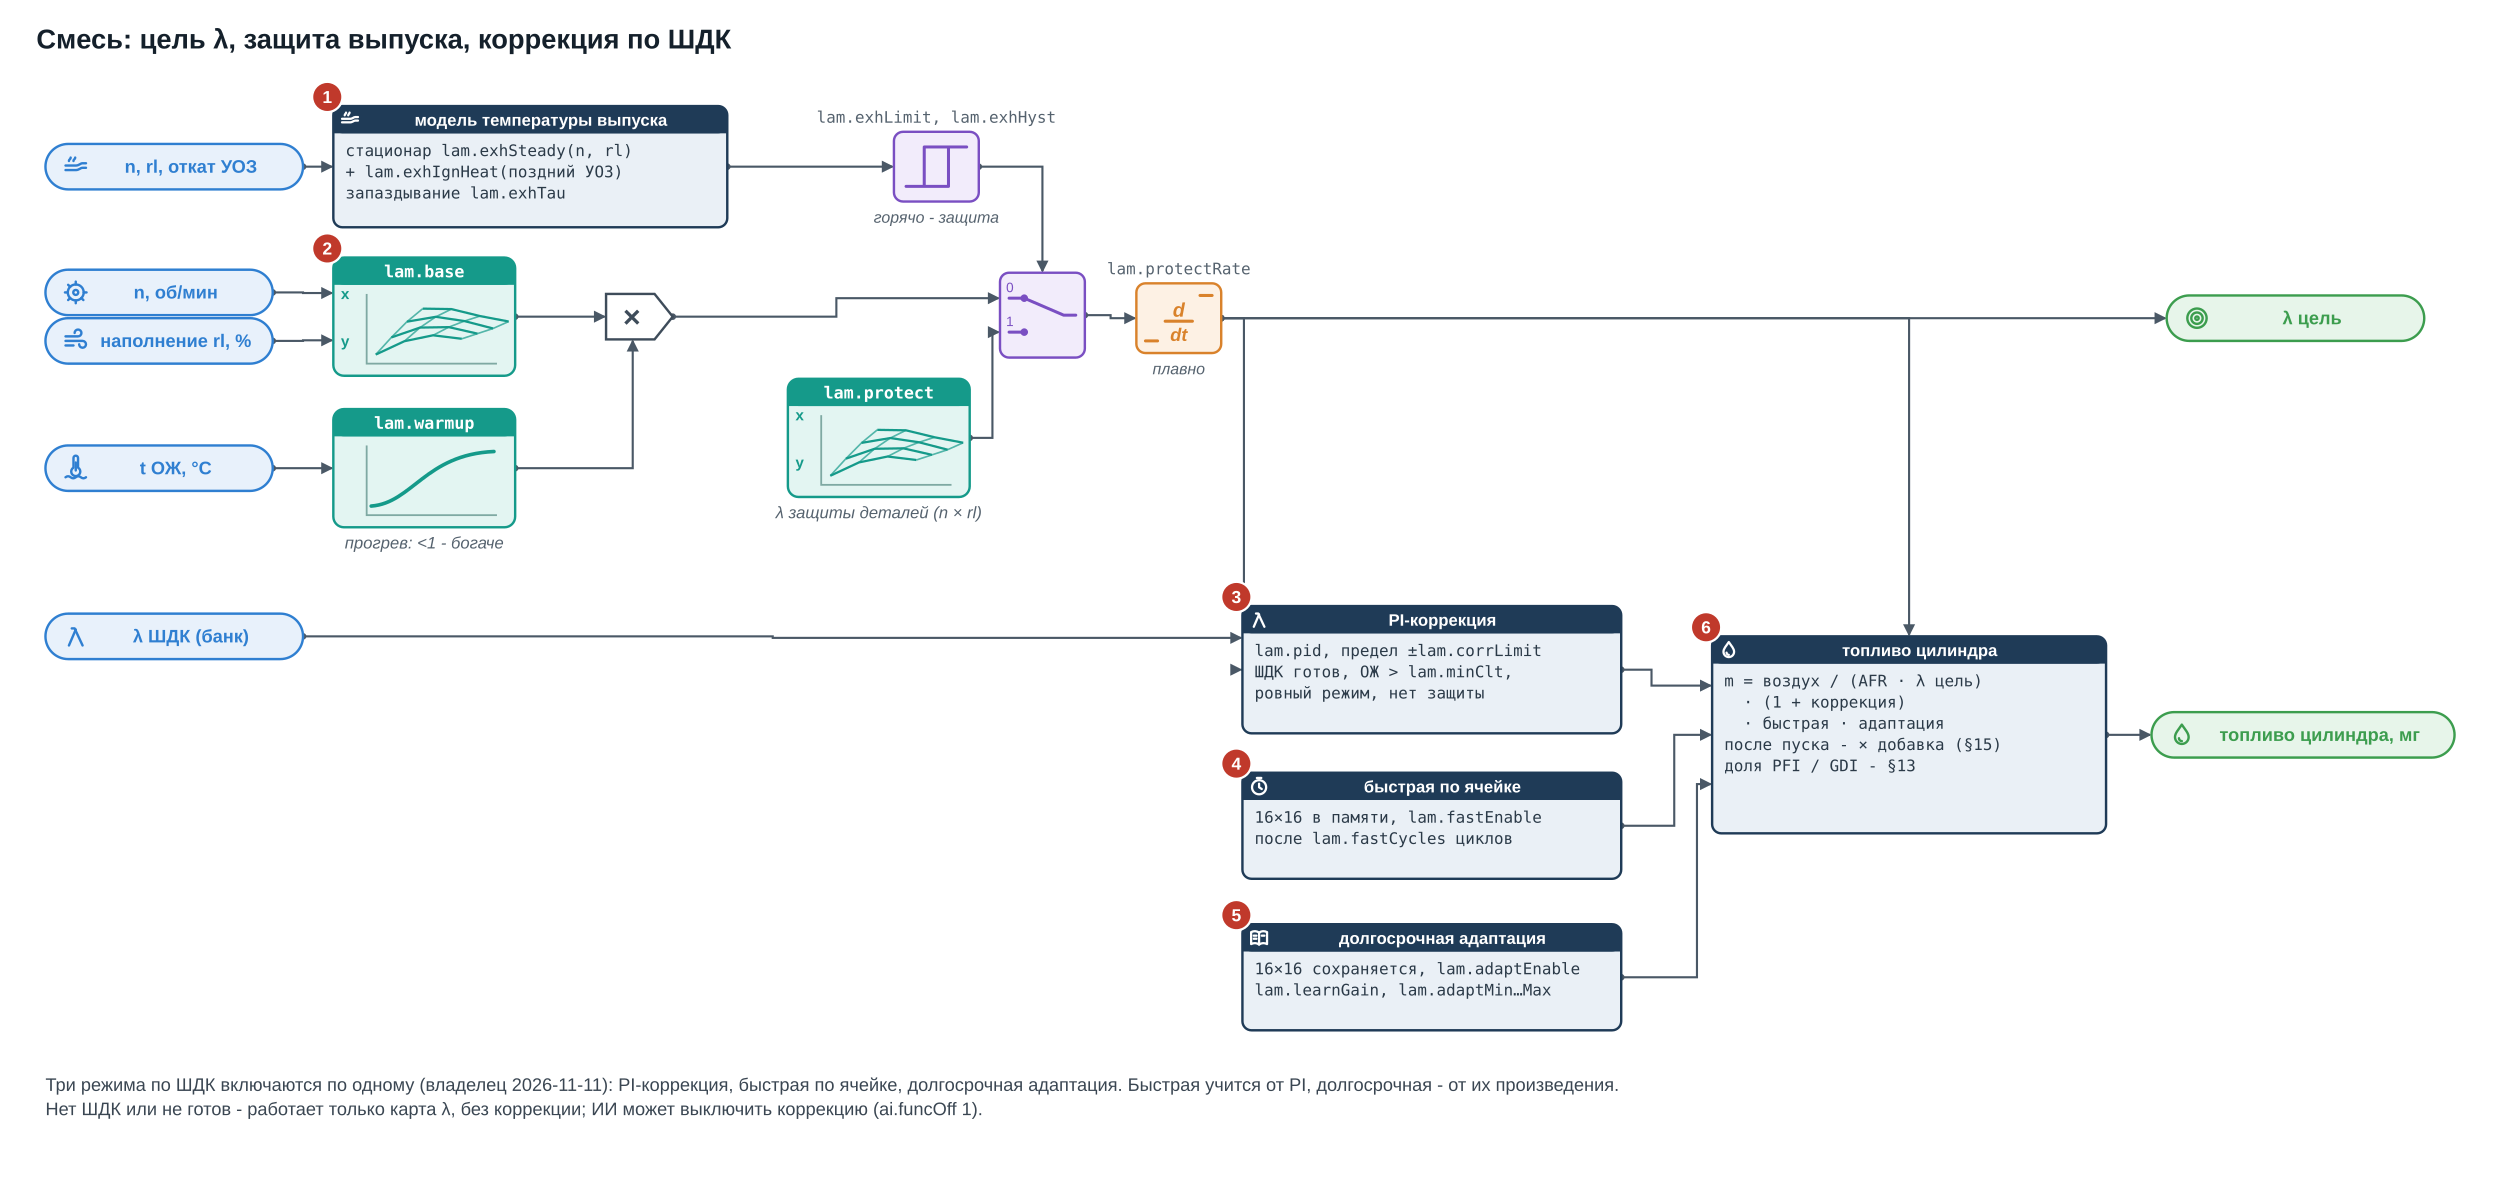
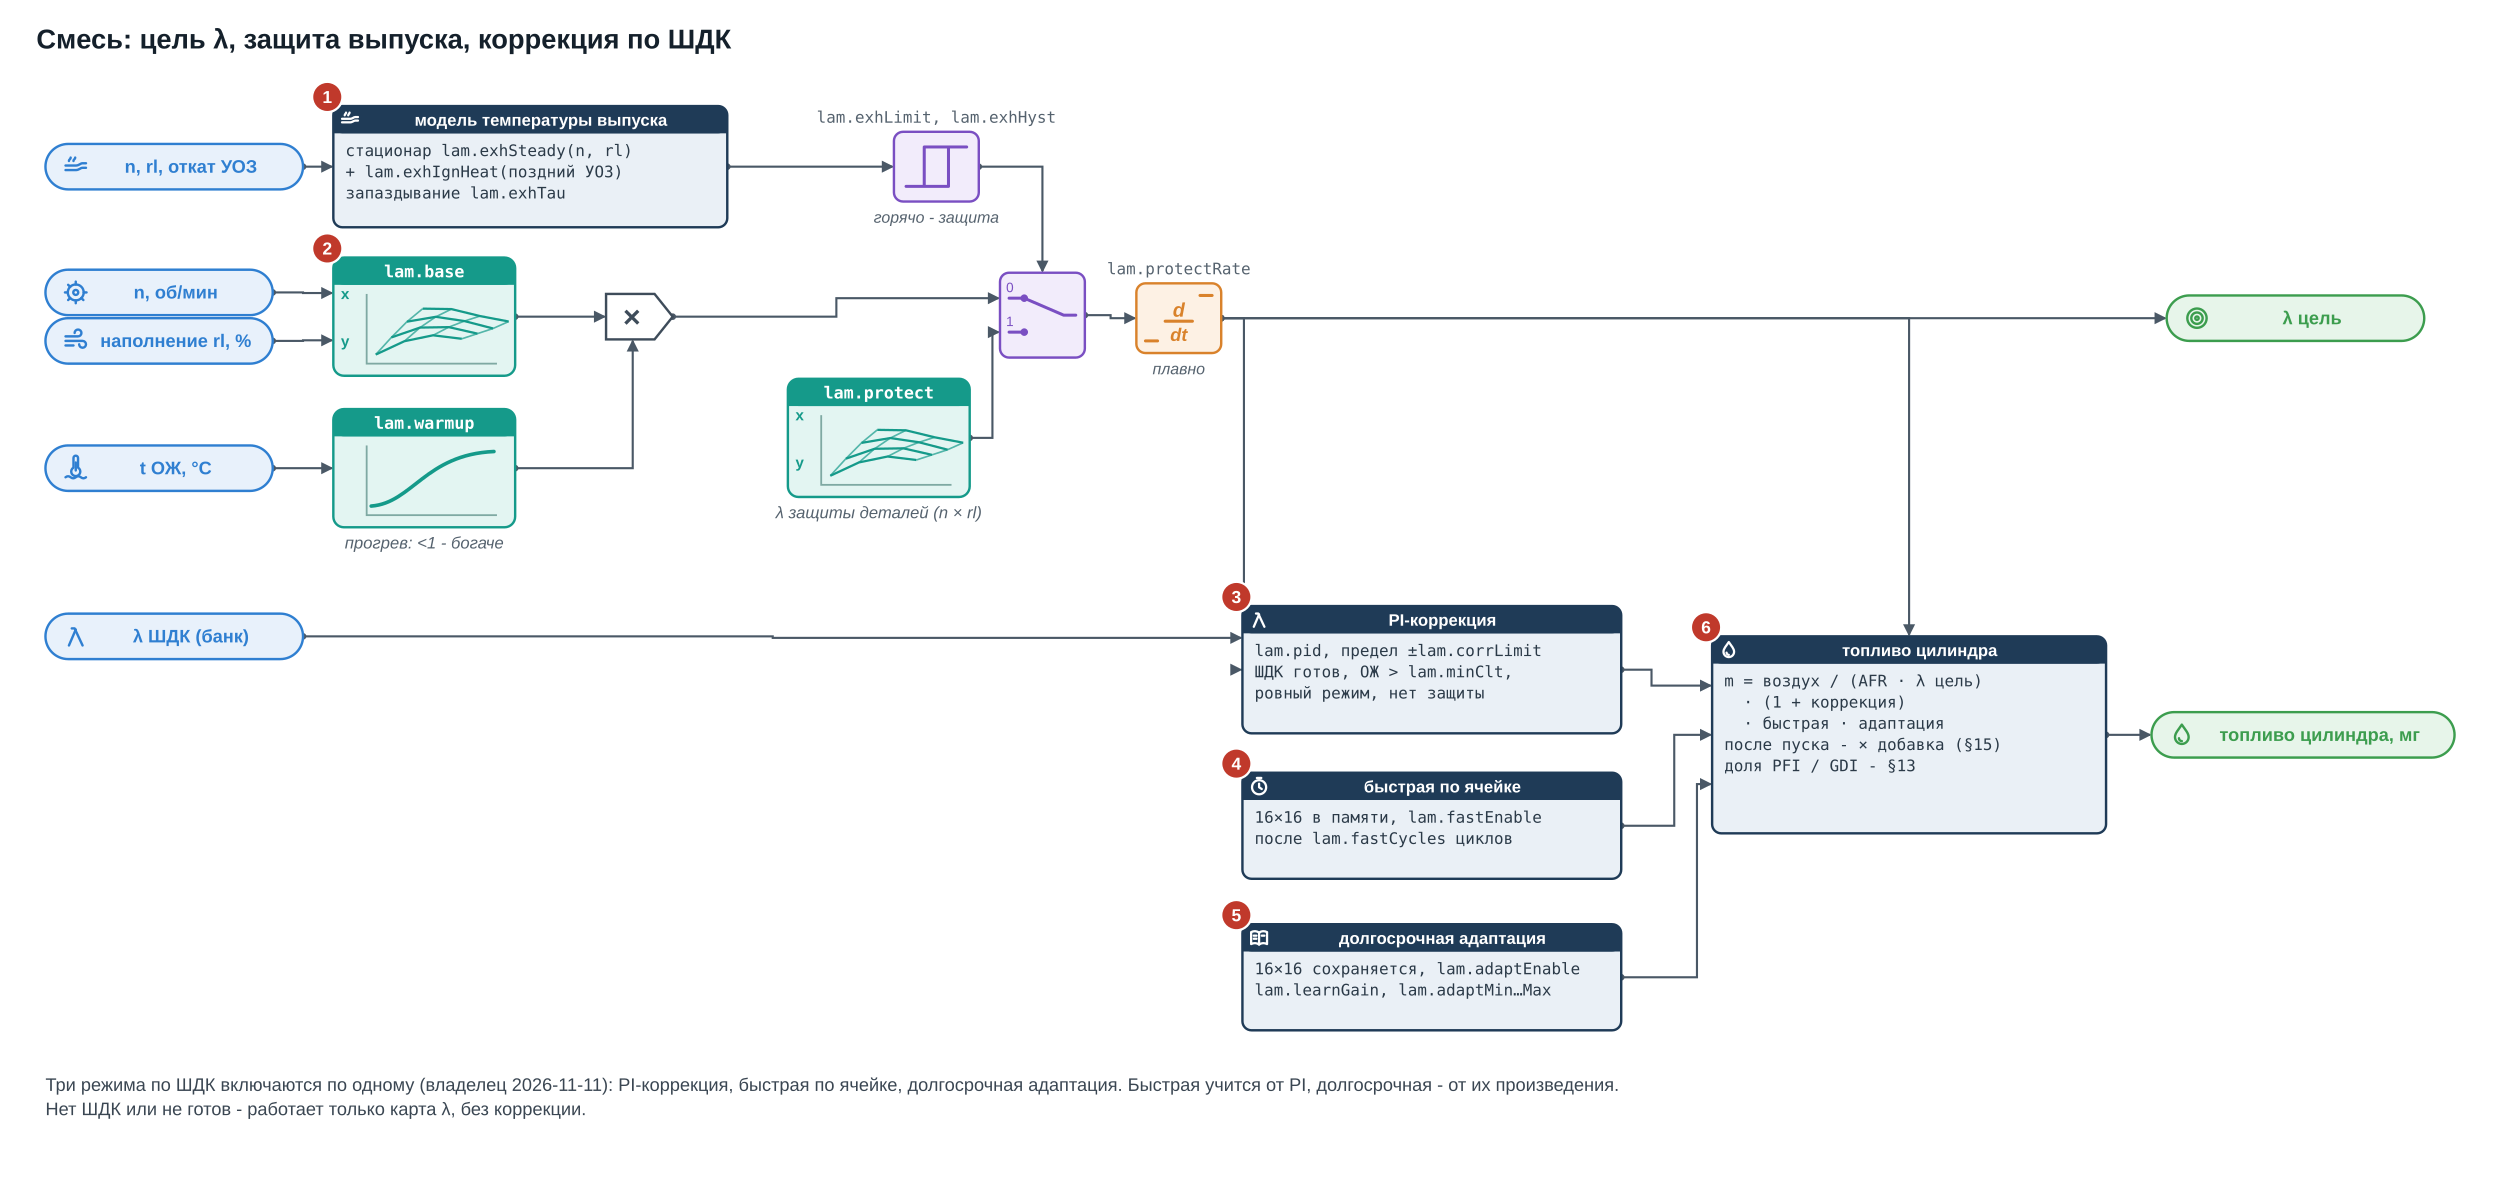
<svg xmlns="http://www.w3.org/2000/svg" viewBox="0 0 1650 790" width="1650" height="790">
  <rect width="1650" height="790" fill="#FFFFFF" />
  <text x="24.0" y="32.0" font-family="Segoe UI, Arial, sans-serif" font-size="18" text-anchor="start" fill="#14202B" font-weight="700" xml:space="preserve">Смесь: цель λ, защита выпуска, коррекция по ШДК</text>
  <path d="M200 110.0 H215 V110.0 H219" fill="none" stroke="#4A5866" stroke-width="1.4" />
  <path d="M0 0 L-8 -4 L-8 4 Z" fill="#4A5866" transform="translate(220,110.0) rotate(0)" />
  <circle cx="200" cy="110.0" r="2.2" fill="#4A5866" />
  <path d="M480 110.0 H535.0 V110.0 H589" fill="none" stroke="#4A5866" stroke-width="1.4" />
  <path d="M0 0 L-8 -4 L-8 4 Z" fill="#4A5866" transform="translate(590,110.0) rotate(0)" />
  <circle cx="480" cy="110.0" r="2.2" fill="#4A5866" />
  <path d="M180 193.0 H200.0 V193.4 H219" fill="none" stroke="#4A5866" stroke-width="1.4" />
  <path d="M0 0 L-8 -4 L-8 4 Z" fill="#4A5866" transform="translate(220,193.4) rotate(0)" />
  <circle cx="180" cy="193.0" r="2.2" fill="#4A5866" />
  <path d="M180 225.0 H200.0 V224.6 H219" fill="none" stroke="#4A5866" stroke-width="1.4" />
  <path d="M0 0 L-8 -4 L-8 4 Z" fill="#4A5866" transform="translate(220,224.6) rotate(0)" />
  <circle cx="180" cy="225.0" r="2.2" fill="#4A5866" />
  <path d="M180 309.0 H200.0 V309.0 H219" fill="none" stroke="#4A5866" stroke-width="1.4" />
  <path d="M0 0 L-8 -4 L-8 4 Z" fill="#4A5866" transform="translate(220,309.0) rotate(0)" />
  <circle cx="180" cy="309.0" r="2.2" fill="#4A5866" />
  <path d="M340 209.0 H370.0 V209.0 H399" fill="none" stroke="#4A5866" stroke-width="1.4" />
  <path d="M0 0 L-8 -4 L-8 4 Z" fill="#4A5866" transform="translate(400,209.0) rotate(0)" />
  <circle cx="340" cy="209.0" r="2.2" fill="#4A5866" />
  <path d="M340 309.0 H417.6 V225" fill="none" stroke="#4A5866" stroke-width="1.4" />
  <path d="M0 0 L-8 -4 L-8 4 Z" fill="#4A5866" transform="translate(417.6,224) rotate(-90)" />
  <circle cx="340" cy="309.0" r="2.2" fill="#4A5866" />
  <path d="M444 209.0 H552.0 V196.8 H659" fill="none" stroke="#4A5866" stroke-width="1.4" />
  <path d="M0 0 L-8 -4 L-8 4 Z" fill="#4A5866" transform="translate(660,196.8) rotate(0)" />
  <circle cx="444" cy="209.0" r="2.2" fill="#4A5866" />
  <path d="M640 289.0 H655 V219.2 H659" fill="none" stroke="#4A5866" stroke-width="1.4" />
  <path d="M0 0 L-8 -4 L-8 4 Z" fill="#4A5866" transform="translate(660,219.2) rotate(0)" />
  <circle cx="640" cy="289.0" r="2.2" fill="#4A5866" />
  <path d="M646 110.0 H688.0 V179" fill="none" stroke="#4A5866" stroke-width="1.4" />
  <path d="M0 0 L-8 -4 L-8 4 Z" fill="#4A5866" transform="translate(688.0,180) rotate(90)" />
  <circle cx="646" cy="110.0" r="2.2" fill="#4A5866" />
  <path d="M716 208.0 H733.0 V210.0 H749" fill="none" stroke="#4A5866" stroke-width="1.4" />
  <path d="M0 0 L-8 -4 L-8 4 Z" fill="#4A5866" transform="translate(750,210.0) rotate(0)" />
  <circle cx="716" cy="208.0" r="2.2" fill="#4A5866" />
  <path d="M806 210.0 H1118.0 V210.0 H1429" fill="none" stroke="#4A5866" stroke-width="1.4" />
  <path d="M0 0 L-8 -4 L-8 4 Z" fill="#4A5866" transform="translate(1430,210.0) rotate(0)" />
  <circle cx="806" cy="210.0" r="2.2" fill="#4A5866" />
  <path d="M806 210.0 H1260.0 V419" fill="none" stroke="#4A5866" stroke-width="1.4" />
  <path d="M0 0 L-8 -4 L-8 4 Z" fill="#4A5866" transform="translate(1260.0,420) rotate(90)" />
  <circle cx="806" cy="210.0" r="2.2" fill="#4A5866" />
  <path d="M806 210.0 H821 V442.0 H819" fill="none" stroke="#4A5866" stroke-width="1.4" />
  <path d="M0 0 L-8 -4 L-8 4 Z" fill="#4A5866" transform="translate(820,442.0) rotate(0)" />
  <circle cx="806" cy="210.0" r="2.2" fill="#4A5866" />
  <path d="M200 420.0 H510.0 V421.0 H819" fill="none" stroke="#4A5866" stroke-width="1.4" />
  <path d="M0 0 L-8 -4 L-8 4 Z" fill="#4A5866" transform="translate(820,421.0) rotate(0)" />
  <circle cx="200" cy="420.0" r="2.2" fill="#4A5866" />
  <path d="M1070 442.0 H1090 V452.5 H1129" fill="none" stroke="#4A5866" stroke-width="1.4" />
  <path d="M0 0 L-8 -4 L-8 4 Z" fill="#4A5866" transform="translate(1130,452.5) rotate(0)" />
  <circle cx="1070" cy="442.0" r="2.2" fill="#4A5866" />
  <path d="M1070 545.0 H1105 V485.0 H1129" fill="none" stroke="#4A5866" stroke-width="1.4" />
  <path d="M0 0 L-8 -4 L-8 4 Z" fill="#4A5866" transform="translate(1130,485.0) rotate(0)" />
  <circle cx="1070" cy="545.0" r="2.2" fill="#4A5866" />
  <path d="M1070 645.0 H1120 V517.5 H1129" fill="none" stroke="#4A5866" stroke-width="1.4" />
  <path d="M0 0 L-8 -4 L-8 4 Z" fill="#4A5866" transform="translate(1130,517.5) rotate(0)" />
  <circle cx="1070" cy="645.0" r="2.2" fill="#4A5866" />
  <path d="M1390 485.0 H1405.0 V485.0 H1419" fill="none" stroke="#4A5866" stroke-width="1.4" />
  <path d="M0 0 L-8 -4 L-8 4 Z" fill="#4A5866" transform="translate(1420,485.0) rotate(0)" />
  <circle cx="1390" cy="485.0" r="2.2" fill="#4A5866" />
  <rect x="30" y="95" width="170" height="30" rx="15.0" fill="#E8F1FB" stroke="#2F7FD1" stroke-width="1.6" />
  <g transform="translate(41.0,101.0) scale(0.75)" fill="none" stroke="#2F7FD1" stroke-width="2.13" stroke-linecap="round" stroke-linejoin="round">
    <path d="M3 15h9c3 0 4-2 6-2h3" />
    <path d="M3 11h9c3 0 4-2 6-2h3" />
    <path d="M6 7c0-1.5 1.5-1.5 1.5-3M10 7c0-1.5 1.5-1.5 1.5-3" />
  </g>
  <text x="126.0" y="114.0" font-family="Segoe UI, Arial, sans-serif" font-size="12" text-anchor="middle" fill="#2F7FD1" font-weight="600" xml:space="preserve">n, rl, откат УОЗ</text>
  <rect x="220" y="70" width="260" height="80" rx="6" fill="#EAF0F6" stroke="#1F3B57" stroke-width="1.6" />
  <rect x="220" y="70" width="260" height="18" rx="6" fill="#1F3B57" />
  <rect x="220" y="81" width="260" height="7" fill="#1F3B57" />
  <g transform="translate(224.0,72.0) scale(0.5833)" fill="none" stroke="#FFFFFF" stroke-width="2.57" stroke-linecap="round" stroke-linejoin="round">
    <path d="M3 15h9c3 0 4-2 6-2h3" />
    <path d="M3 11h9c3 0 4-2 6-2h3" />
    <path d="M6 7c0-1.5 1.5-1.5 1.5-3M10 7c0-1.5 1.5-1.5 1.5-3" />
  </g>
  <text x="357.0" y="83.0" font-family="Segoe UI, Arial, sans-serif" font-size="11" text-anchor="middle" fill="#FFFFFF" font-weight="600" xml:space="preserve">модель температуры выпуска</text>
  <text x="228.0" y="103.0" font-family="Consolas, monospace" font-size="10.5" text-anchor="start" fill="#2B3A48" font-weight="normal" xml:space="preserve">стационар lam.exhSteady(n, rl)</text>
  <text x="228.0" y="117.0" font-family="Consolas, monospace" font-size="10.5" text-anchor="start" fill="#2B3A48" font-weight="normal" xml:space="preserve">+ lam.exhIgnHeat(поздний УОЗ)</text>
  <text x="228.0" y="131.0" font-family="Consolas, monospace" font-size="10.5" text-anchor="start" fill="#2B3A48" font-weight="normal" xml:space="preserve">запаздывание lam.exhTau</text>
  <rect x="590" y="87" width="56" height="46" rx="6" fill="#F2ECFB" stroke="#7A4FC2" stroke-width="1.6" />
  <path d="M598 123 H626.0 V97 H638 M638 97 H610.0 V123" fill="none" stroke="#7A4FC2" stroke-width="2" stroke-linecap="round" stroke-linejoin="round" />
  <text x="618.0" y="81.0" font-family="Consolas, monospace" font-size="10.5" text-anchor="middle" fill="#55626E" font-weight="normal" xml:space="preserve">lam.exhLimit, lam.exhHyst</text>
  <text x="618.0" y="147.0" font-family="Segoe UI, Arial, sans-serif" font-size="10.5" text-anchor="middle" fill="#55626E" font-weight="normal" font-style="italic" xml:space="preserve">горячо - защита</text>
  <rect x="30" y="178" width="150" height="30" rx="15.0" fill="#E8F1FB" stroke="#2F7FD1" stroke-width="1.6" />
  <g transform="translate(41.0,184.0) scale(0.75)" fill="none" stroke="#2F7FD1" stroke-width="2.13" stroke-linecap="round" stroke-linejoin="round">
    <circle cx="12" cy="12" r="7" />
    <circle cx="12" cy="12" r="2.2" />
    <path d="M12 2.5v2.5M12 19v2.5M2.5 12H5M19 12h2.5M5.3 5.3l1.8 1.8M16.9 16.9l1.8 1.8M5.3 18.7l1.8-1.8" />
  </g>
  <text x="116.0" y="197.0" font-family="Segoe UI, Arial, sans-serif" font-size="12" text-anchor="middle" fill="#2F7FD1" font-weight="600" xml:space="preserve">n, об/мин</text>
  <rect x="30" y="210" width="150" height="30" rx="15.0" fill="#E8F1FB" stroke="#2F7FD1" stroke-width="1.6" />
  <g transform="translate(41.0,216.0) scale(0.75)" fill="none" stroke="#2F7FD1" stroke-width="2.13" stroke-linecap="round" stroke-linejoin="round">
    <path d="M3 8h11a3 3 0 1 0-3-3" />
    <path d="M3 12h15a3 3 0 1 1-3 3" />
    <path d="M3 16h7" />
  </g>
  <text x="116.0" y="229.0" font-family="Segoe UI, Arial, sans-serif" font-size="12" text-anchor="middle" fill="#2F7FD1" font-weight="600" xml:space="preserve">наполнение rl, %</text>
  <rect x="220" y="170" width="120" height="78" rx="7" fill="#E3F5F2" stroke="#159A8A" stroke-width="1.6" />
  <rect x="220" y="170" width="120" height="18" rx="7" fill="#159A8A" />
  <rect x="220" y="181" width="120" height="7" fill="#159A8A" />
  <text x="280.0" y="183.0" font-family="Consolas, monospace" font-size="11" text-anchor="middle" fill="#FFFFFF" font-weight="600" xml:space="preserve">lam.base</text>
  <path d="M242 194 V240 H328" fill="none" stroke="#7FA9A3" stroke-width="1.2" />
  <path d="M248.0 234.0 L266.9 225.2 L285.8 221.3 L304.8 223.6" fill="none" stroke="#159A8A" stroke-width="1.5" />
  <path d="M258.3 222.7 L277.2 216.2 L296.2 215.9 L315.1 220.2" fill="none" stroke="#159A8A" stroke-width="1.5" />
  <path d="M268.6 212.3 L287.6 209.1 L306.5 211.9 L325.4 216.8" fill="none" stroke="#159A8A" stroke-width="1.5" />
  <path d="M279.0 203.7 L297.9 204.0 L316.8 208.6 L335.7 212.2" fill="none" stroke="#159A8A" stroke-width="1.5" />
  <path d="M248.0 234.0 L258.3 222.7 L268.6 212.3 L279.0 203.7" fill="none" stroke="#159A8A" stroke-width="1.1" opacity=".7" />
  <path d="M266.9 225.2 L277.2 216.2 L287.6 209.1 L297.9 204.0" fill="none" stroke="#159A8A" stroke-width="1.1" opacity=".7" />
  <path d="M285.8 221.3 L296.2 215.9 L306.5 211.9 L316.8 208.6" fill="none" stroke="#159A8A" stroke-width="1.1" opacity=".7" />
  <path d="M304.8 223.6 L315.1 220.2 L325.4 216.8 L335.7 212.2" fill="none" stroke="#159A8A" stroke-width="1.1" opacity=".7" />
  <text x="225.0" y="197.4" font-family="Segoe UI, Arial, sans-serif" font-size="10" text-anchor="start" fill="#159A8A" font-weight="600" xml:space="preserve">x</text>
  <text x="225.0" y="228.6" font-family="Segoe UI, Arial, sans-serif" font-size="10" text-anchor="start" fill="#159A8A" font-weight="600" xml:space="preserve">y</text>
  <rect x="30" y="294" width="150" height="30" rx="15.0" fill="#E8F1FB" stroke="#2F7FD1" stroke-width="1.6" />
  <g transform="translate(41.0,300.0) scale(0.75)" fill="none" stroke="#2F7FD1" stroke-width="2.13" stroke-linecap="round" stroke-linejoin="round">
    <path d="M10 3a2 2 0 0 1 4 0v8.5a4 4 0 1 1-4 0z" />
    <path d="M12 14V7" />
    <path d="M3 20c1.5-1.2 3-1.2 4.5 0s3 1.2 4.5 0 3-1.2 4.5 0 3 1.2 4.5 0" />
  </g>
  <text x="116.0" y="313.0" font-family="Segoe UI, Arial, sans-serif" font-size="12" text-anchor="middle" fill="#2F7FD1" font-weight="600" xml:space="preserve">t ОЖ, °C</text>
  <rect x="220" y="270" width="120" height="78" rx="7" fill="#E3F5F2" stroke="#159A8A" stroke-width="1.6" />
  <rect x="220" y="270" width="120" height="18" rx="7" fill="#159A8A" />
  <rect x="220" y="281" width="120" height="7" fill="#159A8A" />
  <text x="280.0" y="283.0" font-family="Consolas, monospace" font-size="11" text-anchor="middle" fill="#FFFFFF" font-weight="600" xml:space="preserve">lam.warmup</text>
  <path d="M242 294 V340 H328" fill="none" stroke="#7FA9A3" stroke-width="1.2" />
  <path d="M245 334 C272.1 332 280.7 300 326 298" fill="none" stroke="#159A8A" stroke-width="2.4" stroke-linecap="round" />
  <text x="280.0" y="362.0" font-family="Segoe UI, Arial, sans-serif" font-size="11" text-anchor="middle" fill="#55626E" font-weight="normal" font-style="italic" xml:space="preserve">прогрев: &lt;1 - богаче</text>
  <path d="M400 194 H432 L444 209.0 L432 224 H400 Z" fill="#FFFFFF" stroke="#3E4C5A" stroke-width="1.6" />
  <text x="417.0" y="216.0" font-family="Segoe UI, Arial, sans-serif" font-size="20" text-anchor="middle" fill="#3E4C5A" font-weight="700" xml:space="preserve">×</text>
  <rect x="520" y="250" width="120" height="78" rx="7" fill="#E3F5F2" stroke="#159A8A" stroke-width="1.6" />
  <rect x="520" y="250" width="120" height="18" rx="7" fill="#159A8A" />
  <rect x="520" y="261" width="120" height="7" fill="#159A8A" />
  <text x="580.0" y="263.0" font-family="Consolas, monospace" font-size="11" text-anchor="middle" fill="#FFFFFF" font-weight="600" xml:space="preserve">lam.protect</text>
  <path d="M542 274 V320 H628" fill="none" stroke="#7FA9A3" stroke-width="1.2" />
  <path d="M548.0 314.0 L566.9 305.2 L585.8 301.3 L604.8 303.6" fill="none" stroke="#159A8A" stroke-width="1.5" />
  <path d="M558.3 302.7 L577.2 296.2 L596.2 295.9 L615.1 300.2" fill="none" stroke="#159A8A" stroke-width="1.5" />
  <path d="M568.6 292.3 L587.6 289.1 L606.5 291.9 L625.4 296.8" fill="none" stroke="#159A8A" stroke-width="1.5" />
  <path d="M579.0 283.7 L597.9 284.0 L616.8 288.6 L635.7 292.2" fill="none" stroke="#159A8A" stroke-width="1.5" />
  <path d="M548.0 314.0 L558.3 302.7 L568.6 292.3 L579.0 283.7" fill="none" stroke="#159A8A" stroke-width="1.1" opacity=".7" />
  <path d="M566.9 305.2 L577.2 296.2 L587.6 289.1 L597.9 284.0" fill="none" stroke="#159A8A" stroke-width="1.1" opacity=".7" />
  <path d="M585.8 301.3 L596.2 295.9 L606.5 291.9 L616.8 288.6" fill="none" stroke="#159A8A" stroke-width="1.1" opacity=".7" />
  <path d="M604.8 303.6 L615.1 300.2 L625.4 296.8 L635.7 292.2" fill="none" stroke="#159A8A" stroke-width="1.1" opacity=".7" />
  <text x="525.0" y="277.4" font-family="Segoe UI, Arial, sans-serif" font-size="10" text-anchor="start" fill="#159A8A" font-weight="600" xml:space="preserve">x</text>
  <text x="525.0" y="308.6" font-family="Segoe UI, Arial, sans-serif" font-size="10" text-anchor="start" fill="#159A8A" font-weight="600" xml:space="preserve">y</text>
  <text x="580.0" y="342.0" font-family="Segoe UI, Arial, sans-serif" font-size="11" text-anchor="middle" fill="#55626E" font-weight="normal" font-style="italic" xml:space="preserve">λ защиты деталей (n × rl)</text>
  <rect x="660" y="180" width="56" height="56" rx="6" fill="#F2ECFB" stroke="#7A4FC2" stroke-width="1.6" />
  <path d="M666 196.8 H676 M666 219.2 H676 M676 196.8 L702 208.0 H710" fill="none" stroke="#7A4FC2" stroke-width="2" stroke-linecap="round" stroke-linejoin="round" />
  <circle cx="676" cy="196.8" r="2.5" fill="#7A4FC2" />
  <circle cx="676" cy="219.2" r="2.5" fill="#7A4FC2" />
  <text x="664.0" y="192.8" font-family="Segoe UI, Arial, sans-serif" font-size="9" text-anchor="start" fill="#7A4FC2" font-weight="normal" xml:space="preserve">0</text>
  <text x="664.0" y="215.2" font-family="Segoe UI, Arial, sans-serif" font-size="9" text-anchor="start" fill="#7A4FC2" font-weight="normal" xml:space="preserve">1</text>
  <rect x="750" y="187" width="56" height="46" rx="6" fill="#FDF1E4" stroke="#D9822B" stroke-width="1.6" />
  <text x="778.0" y="209.0" font-family="Segoe UI, Arial, sans-serif" font-size="13" text-anchor="middle" fill="#D9822B" font-weight="700" font-style="italic" xml:space="preserve">d</text>
  <path d="M769.0 212.0 H787.0" fill="none" stroke="#D9822B" stroke-width="2" stroke-linecap="round" stroke-linejoin="round" />
  <text x="778.0" y="225.0" font-family="Segoe UI, Arial, sans-serif" font-size="12" text-anchor="middle" fill="#D9822B" font-weight="700" font-style="italic" xml:space="preserve">dt</text>
  <path d="M792 195 H800 M756 225 H764" fill="none" stroke="#D9822B" stroke-width="2" stroke-linecap="round" stroke-linejoin="round" />
  <text x="778.0" y="181.0" font-family="Consolas, monospace" font-size="10.5" text-anchor="middle" fill="#55626E" font-weight="normal" xml:space="preserve">lam.protectRate</text>
  <text x="778.0" y="247.0" font-family="Segoe UI, Arial, sans-serif" font-size="10.5" text-anchor="middle" fill="#55626E" font-weight="normal" font-style="italic" xml:space="preserve">плавно</text>
  <rect x="1430" y="195" width="170" height="30" rx="15.0" fill="#E7F5EA" stroke="#3C9D4E" stroke-width="1.6" />
  <g transform="translate(1441.0,201.0) scale(0.75)" fill="none" stroke="#3C9D4E" stroke-width="2.13" stroke-linecap="round" stroke-linejoin="round">
    <circle cx="12" cy="12" r="8.5" />
    <circle cx="12" cy="12" r="5" />
    <circle cx="12" cy="12" r="1.5" />
  </g>
  <text x="1526.0" y="214.0" font-family="Segoe UI, Arial, sans-serif" font-size="12" text-anchor="middle" fill="#3C9D4E" font-weight="600" xml:space="preserve">λ цель</text>
  <rect x="30" y="405" width="170" height="30" rx="15.0" fill="#E8F1FB" stroke="#2F7FD1" stroke-width="1.6" />
  <g transform="translate(41.0,411.0) scale(0.75)" fill="none" stroke="#2F7FD1" stroke-width="2.13" stroke-linecap="round" stroke-linejoin="round">
    <path d="M6 20L12 6" />
    <path d="M8.5 5H11l7 15" />
  </g>
  <text x="126.0" y="424.0" font-family="Segoe UI, Arial, sans-serif" font-size="12" text-anchor="middle" fill="#2F7FD1" font-weight="600" xml:space="preserve">λ ШДК (банк)</text>
  <rect x="820" y="400" width="250" height="84" rx="6" fill="#EAF0F6" stroke="#1F3B57" stroke-width="1.6" />
  <rect x="820" y="400" width="250" height="18" rx="6" fill="#1F3B57" />
  <rect x="820" y="411" width="250" height="7" fill="#1F3B57" />
  <g transform="translate(824.0,402.0) scale(0.5833)" fill="none" stroke="#FFFFFF" stroke-width="2.57" stroke-linecap="round" stroke-linejoin="round">
    <path d="M6 20L12 6" />
    <path d="M8.5 5H11l7 15" />
  </g>
  <text x="952.0" y="413.0" font-family="Segoe UI, Arial, sans-serif" font-size="11" text-anchor="middle" fill="#FFFFFF" font-weight="600" xml:space="preserve">PI-коррекция</text>
  <text x="828.0" y="433.0" font-family="Consolas, monospace" font-size="10.5" text-anchor="start" fill="#2B3A48" font-weight="normal" xml:space="preserve">lam.pid, предел ±lam.corrLimit</text>
  <text x="828.0" y="447.0" font-family="Consolas, monospace" font-size="10.5" text-anchor="start" fill="#2B3A48" font-weight="normal" xml:space="preserve">ШДК готов, ОЖ &gt; lam.minClt,</text>
  <text x="828.0" y="461.0" font-family="Consolas, monospace" font-size="10.5" text-anchor="start" fill="#2B3A48" font-weight="normal" xml:space="preserve">ровный режим, нет защиты</text>
  <rect x="820" y="510" width="250" height="70" rx="6" fill="#EAF0F6" stroke="#1F3B57" stroke-width="1.6" />
  <rect x="820" y="510" width="250" height="18" rx="6" fill="#1F3B57" />
  <rect x="820" y="521" width="250" height="7" fill="#1F3B57" />
  <g transform="translate(824.0,512.0) scale(0.5833)" fill="none" stroke="#FFFFFF" stroke-width="2.57" stroke-linecap="round" stroke-linejoin="round">
    <circle cx="12" cy="13" r="8" />
    <path d="M12 9v4l3 2" />
    <path d="M9.5 2.5h5" />
  </g>
  <text x="952.0" y="523.0" font-family="Segoe UI, Arial, sans-serif" font-size="11" text-anchor="middle" fill="#FFFFFF" font-weight="600" xml:space="preserve">быстрая по ячейке</text>
  <text x="828.0" y="543.0" font-family="Consolas, monospace" font-size="10.5" text-anchor="start" fill="#2B3A48" font-weight="normal" xml:space="preserve">16×16 в памяти, lam.fastEnable</text>
  <text x="828.0" y="557.0" font-family="Consolas, monospace" font-size="10.5" text-anchor="start" fill="#2B3A48" font-weight="normal" xml:space="preserve">после lam.fastCycles циклов</text>
  <rect x="820" y="610" width="250" height="70" rx="6" fill="#EAF0F6" stroke="#1F3B57" stroke-width="1.6" />
  <rect x="820" y="610" width="250" height="18" rx="6" fill="#1F3B57" />
  <rect x="820" y="621" width="250" height="7" fill="#1F3B57" />
  <g transform="translate(824.0,612.0) scale(0.5833)" fill="none" stroke="#FFFFFF" stroke-width="2.57" stroke-linecap="round" stroke-linejoin="round">
    <path d="M3 5.5c3-1.5 6-1.5 9 .5 3-2 6-2 9-.5V19c-3-1.5-6-1.5-9 .5-3-2-6-2-9-.5z" />
    <path d="M12 6v13.5" />
    <path d="M6 9.5h3M15 9.5h3M6 13h3" />
  </g>
  <text x="952.0" y="623.0" font-family="Segoe UI, Arial, sans-serif" font-size="11" text-anchor="middle" fill="#FFFFFF" font-weight="600" xml:space="preserve">долгосрочная адаптация</text>
  <text x="828.0" y="643.0" font-family="Consolas, monospace" font-size="10.5" text-anchor="start" fill="#2B3A48" font-weight="normal" xml:space="preserve">16×16 сохраняется, lam.adaptEnable</text>
  <text x="828.0" y="657.0" font-family="Consolas, monospace" font-size="10.5" text-anchor="start" fill="#2B3A48" font-weight="normal" xml:space="preserve">lam.learnGain, lam.adaptMin…Max</text>
  <rect x="1130" y="420" width="260" height="130" rx="6" fill="#EAF0F6" stroke="#1F3B57" stroke-width="1.6" />
  <rect x="1130" y="420" width="260" height="18" rx="6" fill="#1F3B57" />
  <rect x="1130" y="431" width="260" height="7" fill="#1F3B57" />
  <g transform="translate(1134.0,422.0) scale(0.5833)" fill="none" stroke="#FFFFFF" stroke-width="2.57" stroke-linecap="round" stroke-linejoin="round">
    <path d="M12 3c3 4.5 6 7.5 6 11a6 6 0 0 1-12 0c0-3.5 3-6.5 6-11z" />
    <path d="M9.5 15a2.5 2.5 0 0 0 2.5 2.5" />
  </g>
  <text x="1267.0" y="433.0" font-family="Segoe UI, Arial, sans-serif" font-size="11" text-anchor="middle" fill="#FFFFFF" font-weight="600" xml:space="preserve">топливо цилиндра</text>
  <text x="1138.0" y="453.0" font-family="Consolas, monospace" font-size="10.5" text-anchor="start" fill="#2B3A48" font-weight="normal" xml:space="preserve">m = воздух / (AFR · λ цель)</text>
  <text x="1138.0" y="467.0" font-family="Consolas, monospace" font-size="10.5" text-anchor="start" fill="#2B3A48" font-weight="normal" xml:space="preserve">  · (1 + коррекция)</text>
  <text x="1138.0" y="481.0" font-family="Consolas, monospace" font-size="10.5" text-anchor="start" fill="#2B3A48" font-weight="normal" xml:space="preserve">  · быстрая · адаптация</text>
  <text x="1138.0" y="495.0" font-family="Consolas, monospace" font-size="10.5" text-anchor="start" fill="#2B3A48" font-weight="normal" xml:space="preserve">после пуска - × добавка (§15)</text>
  <text x="1138.0" y="509.0" font-family="Consolas, monospace" font-size="10.5" text-anchor="start" fill="#2B3A48" font-weight="normal" xml:space="preserve">доля PFI / GDI - §13</text>
  <rect x="1420" y="470" width="200" height="30" rx="15.0" fill="#E7F5EA" stroke="#3C9D4E" stroke-width="1.6" />
  <g transform="translate(1431.0,476.0) scale(0.75)" fill="none" stroke="#3C9D4E" stroke-width="2.13" stroke-linecap="round" stroke-linejoin="round">
    <path d="M12 3c3 4.5 6 7.5 6 11a6 6 0 0 1-12 0c0-3.5 3-6.5 6-11z" />
    <path d="M9.5 15a2.5 2.5 0 0 0 2.5 2.5" />
  </g>
  <text x="1531.0" y="489.0" font-family="Segoe UI, Arial, sans-serif" font-size="12" text-anchor="middle" fill="#3C9D4E" font-weight="600" xml:space="preserve">топливо цилиндра, мг</text>
  <circle cx="216" cy="64" r="10" fill="#C0392B" stroke="#FFFFFF" stroke-width="1.5" />
  <text x="216.0" y="68.0" font-family="Segoe UI, Arial, sans-serif" font-size="11.5" text-anchor="middle" fill="#FFFFFF" font-weight="700" xml:space="preserve">1</text>
  <circle cx="216" cy="164" r="10" fill="#C0392B" stroke="#FFFFFF" stroke-width="1.5" />
  <text x="216.0" y="168.0" font-family="Segoe UI, Arial, sans-serif" font-size="11.5" text-anchor="middle" fill="#FFFFFF" font-weight="700" xml:space="preserve">2</text>
  <circle cx="816" cy="394" r="10" fill="#C0392B" stroke="#FFFFFF" stroke-width="1.5" />
  <text x="816.0" y="398.0" font-family="Segoe UI, Arial, sans-serif" font-size="11.5" text-anchor="middle" fill="#FFFFFF" font-weight="700" xml:space="preserve">3</text>
  <circle cx="816" cy="504" r="10" fill="#C0392B" stroke="#FFFFFF" stroke-width="1.5" />
  <text x="816.0" y="508.0" font-family="Segoe UI, Arial, sans-serif" font-size="11.5" text-anchor="middle" fill="#FFFFFF" font-weight="700" xml:space="preserve">4</text>
  <circle cx="816" cy="604" r="10" fill="#C0392B" stroke="#FFFFFF" stroke-width="1.5" />
  <text x="816.0" y="608.0" font-family="Segoe UI, Arial, sans-serif" font-size="11.5" text-anchor="middle" fill="#FFFFFF" font-weight="700" xml:space="preserve">5</text>
  <circle cx="1126" cy="414" r="10" fill="#C0392B" stroke="#FFFFFF" stroke-width="1.5" />
  <text x="1126.0" y="418.0" font-family="Segoe UI, Arial, sans-serif" font-size="11.5" text-anchor="middle" fill="#FFFFFF" font-weight="700" xml:space="preserve">6</text>
  <text x="30.0" y="720.0" font-family="Segoe UI, Arial, sans-serif" font-size="12" text-anchor="start" fill="#3A4652" font-weight="normal" xml:space="preserve">Три режима по ШДК включаются по одному (владелец 2026-11-11): PI-коррекция, быстрая по ячейке, долгосрочная адаптация. Быстрая учится от PI, долгосрочная - от их произведения.</text>
-   <text x="30.0" y="736.0" font-family="Segoe UI, Arial, sans-serif" font-size="12" text-anchor="start" fill="#3A4652" font-weight="normal" xml:space="preserve">Нет ШДК или не готов - работает только карта λ, без коррекции; ИИ может выключить коррекцию (ai.funcOff 1).</text>
+   <text x="30.0" y="736.0" font-family="Segoe UI, Arial, sans-serif" font-size="12" text-anchor="start" fill="#3A4652" font-weight="normal" xml:space="preserve">Нет ШДК или не готов - работает только карта λ, без коррекции.</text>
</svg>
